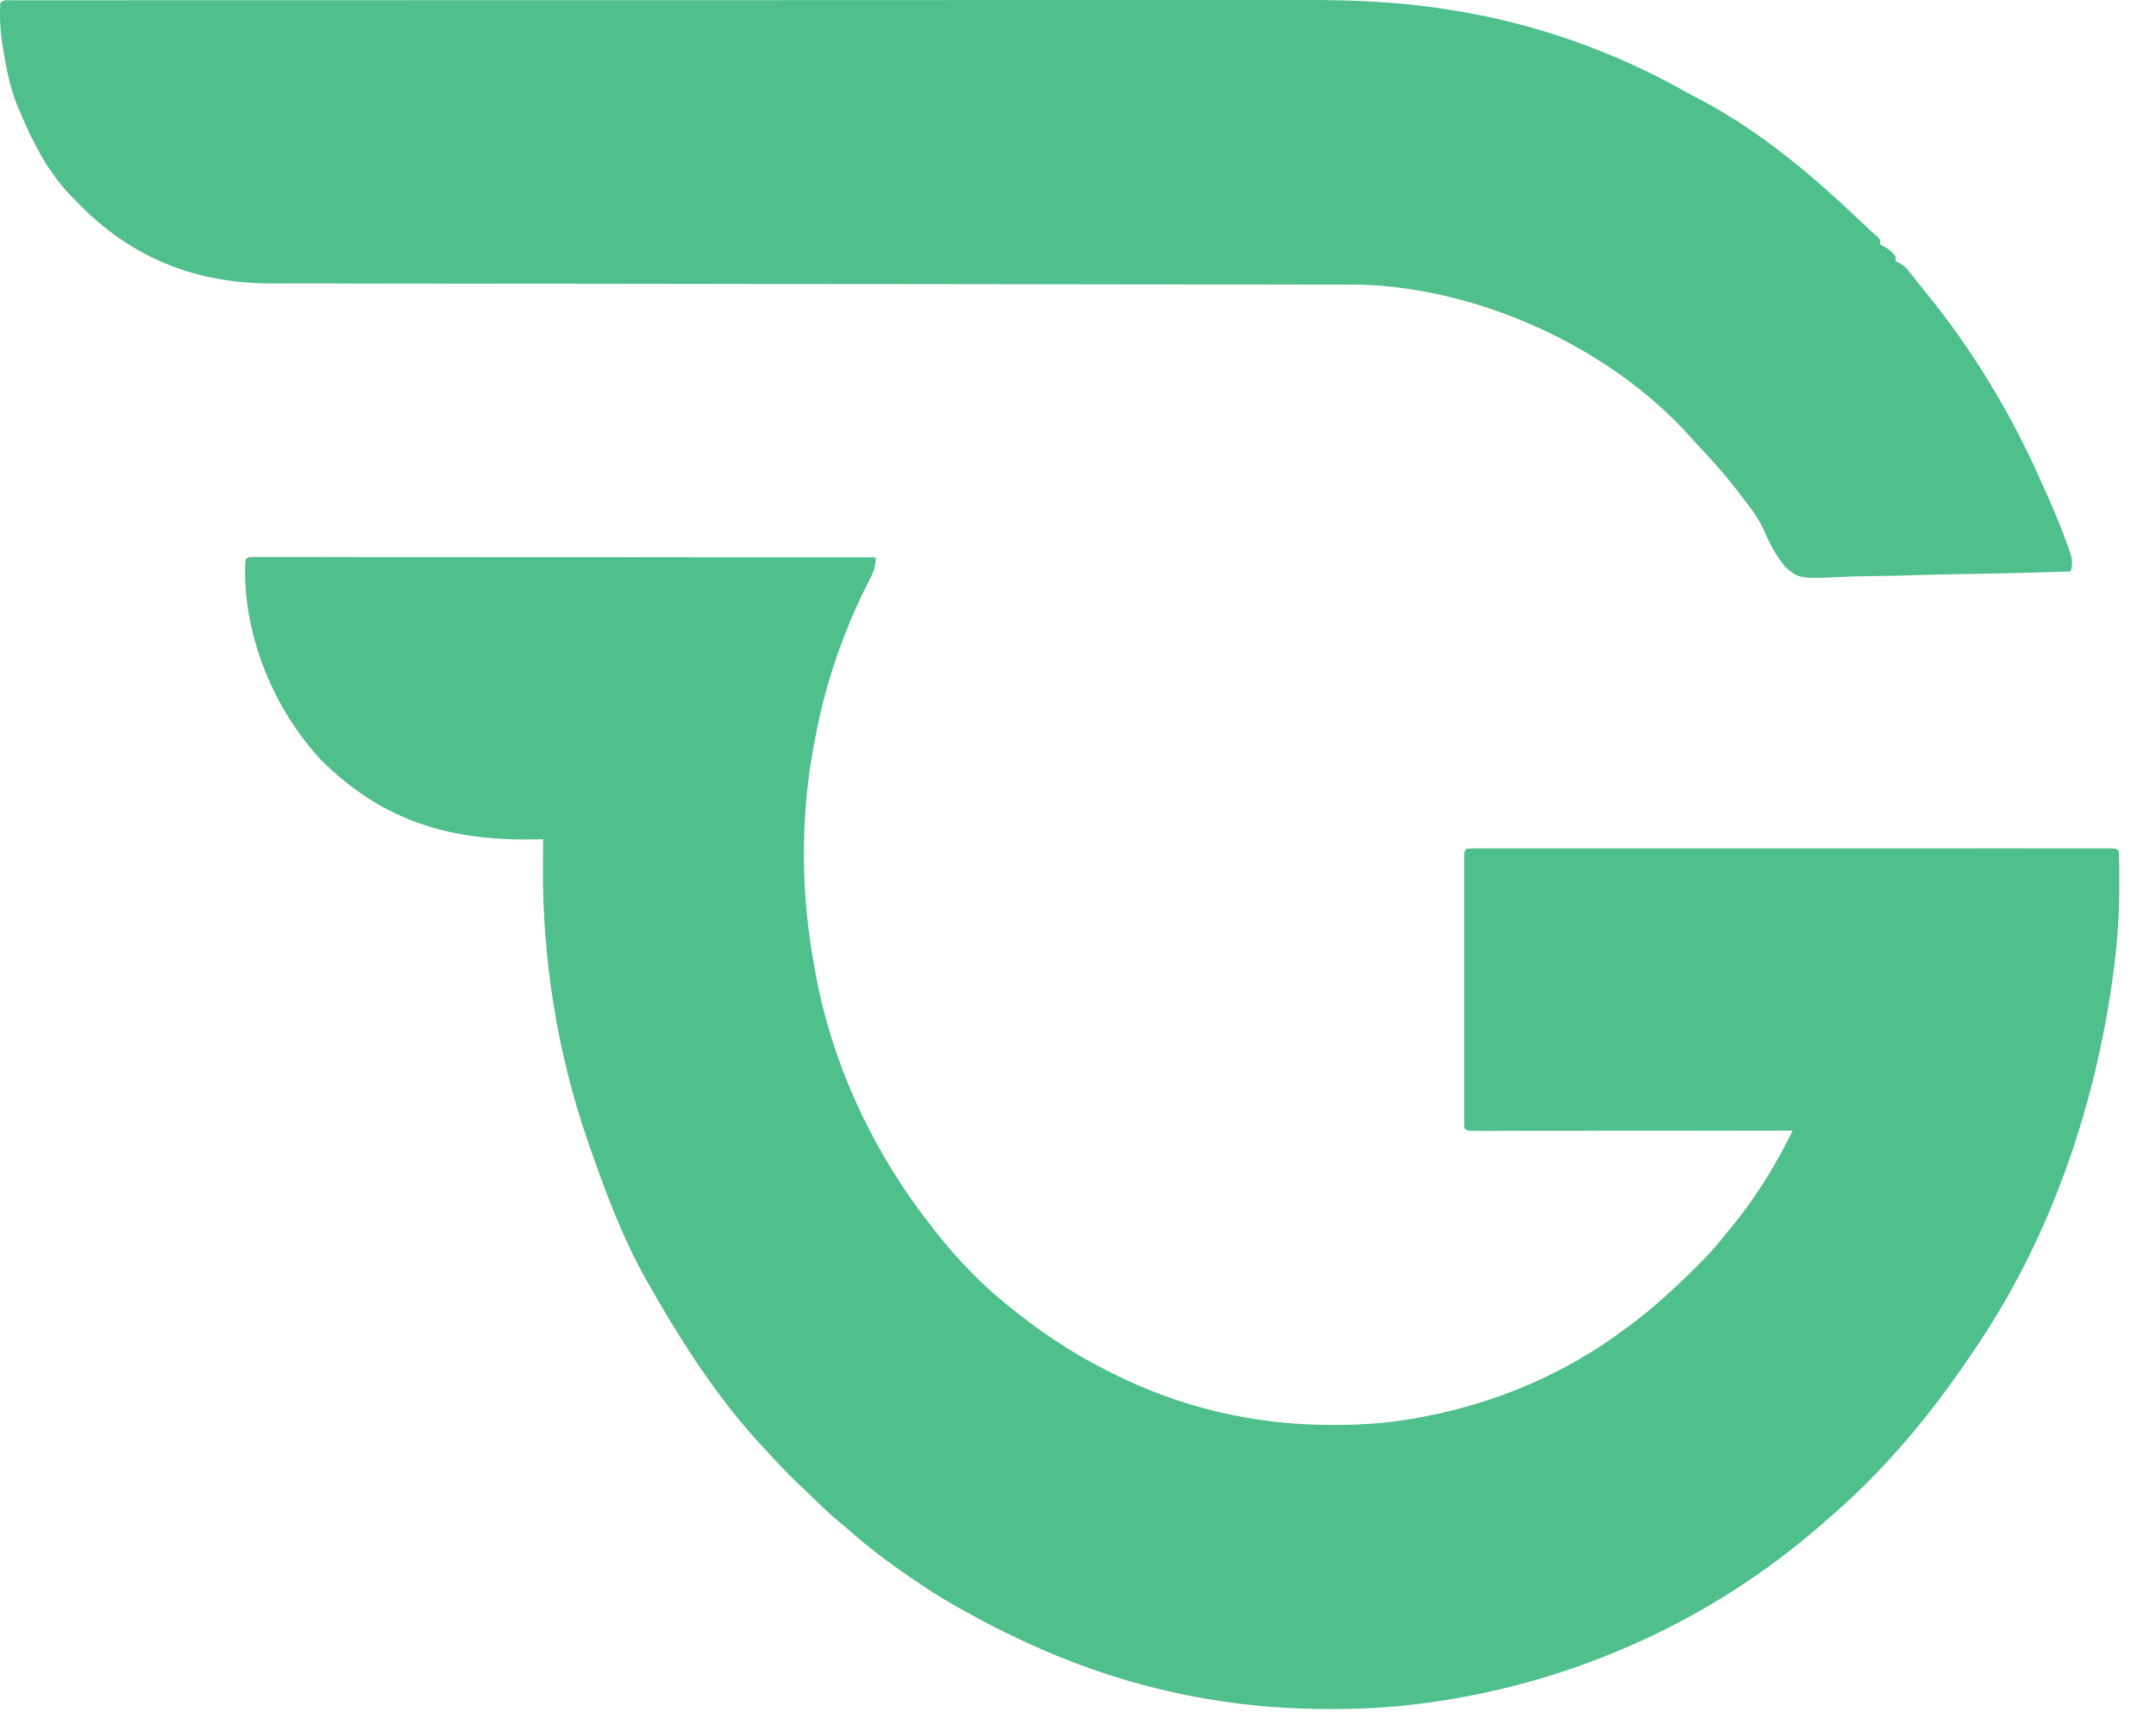
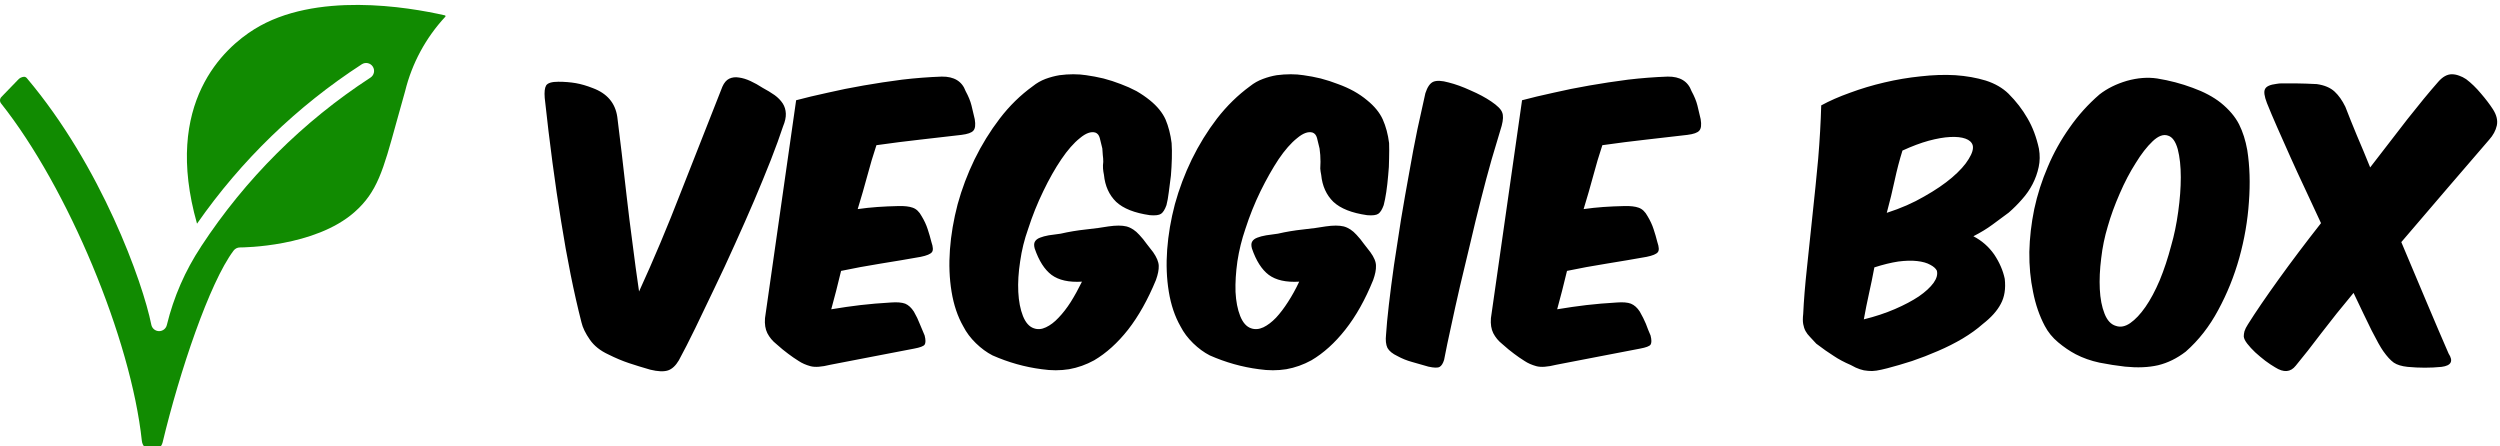
- <svg xmlns="http://www.w3.org/2000/svg" width="30" height="24" viewBox="0 0 30 24" fill="none">
-   <path d="M3.506 7.75C3.533 7.75 3.559 7.75 3.587 7.75C3.632 7.75 3.632 7.75 3.679 7.75C3.73 7.75 3.73 7.75 3.782 7.75C3.817 7.75 3.853 7.75 3.89 7.75C3.99 7.75 4.089 7.75 4.189 7.75C4.296 7.751 4.403 7.751 4.51 7.75C4.696 7.75 4.882 7.751 5.068 7.751C5.337 7.751 5.606 7.751 5.874 7.751C6.31 7.751 6.746 7.751 7.182 7.752C7.606 7.752 8.03 7.752 8.454 7.752C8.48 7.752 8.506 7.752 8.533 7.752C8.664 7.753 8.794 7.753 8.925 7.753C10.012 7.753 11.099 7.754 12.186 7.754C12.186 7.912 12.133 8.002 12.064 8.135C11.721 8.817 11.469 9.563 11.333 10.325C11.328 10.354 11.322 10.384 11.316 10.414C11.134 11.408 11.146 12.465 11.333 13.456C11.338 13.482 11.342 13.509 11.347 13.536C11.569 14.76 12.103 15.918 12.825 16.884C12.838 16.901 12.851 16.918 12.864 16.935C13.185 17.367 13.544 17.768 13.952 18.103C13.977 18.124 13.977 18.124 14.003 18.145C14.437 18.503 14.889 18.808 15.383 19.059C15.405 19.07 15.427 19.081 15.449 19.092C16.413 19.583 17.448 19.824 18.512 19.825C18.535 19.825 18.559 19.825 18.583 19.825C18.984 19.825 19.373 19.796 19.768 19.718C19.792 19.713 19.817 19.709 19.842 19.704C20.817 19.517 21.784 19.11 22.6 18.498C22.649 18.462 22.649 18.462 22.7 18.425C22.966 18.226 23.211 18.006 23.453 17.773C23.469 17.757 23.486 17.741 23.503 17.725C23.692 17.543 23.869 17.358 24.031 17.147C24.055 17.118 24.079 17.09 24.104 17.06C24.4 16.699 24.656 16.295 24.872 15.873C24.885 15.846 24.899 15.819 24.913 15.792C24.924 15.771 24.934 15.751 24.945 15.73C24.921 15.73 24.898 15.73 24.874 15.73C24.306 15.731 23.739 15.731 23.172 15.732C22.897 15.732 22.623 15.732 22.348 15.732C22.109 15.733 21.87 15.733 21.631 15.733C21.504 15.733 21.378 15.733 21.251 15.733C21.132 15.734 21.013 15.734 20.894 15.734C20.85 15.734 20.806 15.734 20.762 15.734C20.703 15.734 20.643 15.734 20.583 15.734C20.55 15.734 20.517 15.734 20.482 15.734C20.407 15.73 20.407 15.73 20.377 15.697C20.374 15.647 20.373 15.597 20.373 15.547C20.373 15.514 20.373 15.482 20.373 15.449C20.373 15.413 20.373 15.377 20.373 15.34C20.373 15.302 20.373 15.265 20.373 15.226C20.373 15.101 20.373 14.976 20.373 14.851C20.373 14.765 20.373 14.679 20.373 14.592C20.373 14.411 20.373 14.23 20.373 14.049C20.373 13.839 20.373 13.629 20.373 13.42C20.373 13.218 20.373 13.017 20.373 12.815C20.373 12.729 20.373 12.643 20.373 12.558C20.373 12.438 20.373 12.318 20.373 12.198C20.373 12.162 20.373 12.126 20.373 12.089C20.373 12.057 20.373 12.024 20.373 11.991C20.373 11.963 20.373 11.934 20.373 11.905C20.377 11.841 20.377 11.841 20.407 11.808C20.456 11.805 20.504 11.804 20.552 11.804C20.584 11.804 20.616 11.804 20.648 11.804C20.683 11.804 20.718 11.804 20.754 11.804C20.791 11.804 20.828 11.804 20.866 11.804C20.969 11.804 21.072 11.804 21.175 11.804C21.286 11.804 21.397 11.804 21.508 11.804C21.725 11.803 21.943 11.803 22.16 11.804C22.337 11.804 22.513 11.804 22.69 11.804C22.715 11.804 22.74 11.804 22.766 11.804C22.817 11.804 22.868 11.804 22.919 11.804C23.397 11.803 23.876 11.804 24.354 11.804C24.765 11.804 25.176 11.804 25.587 11.804C26.063 11.804 26.54 11.803 27.017 11.804C27.067 11.804 27.118 11.804 27.169 11.804C27.206 11.804 27.206 11.804 27.245 11.804C27.421 11.804 27.598 11.804 27.774 11.803C27.989 11.803 28.204 11.803 28.419 11.804C28.529 11.804 28.639 11.804 28.748 11.804C28.867 11.803 28.986 11.804 29.105 11.804C29.14 11.804 29.175 11.804 29.211 11.804C29.242 11.804 29.274 11.804 29.306 11.804C29.334 11.804 29.361 11.804 29.39 11.804C29.451 11.808 29.451 11.808 29.482 11.841C29.491 11.989 29.489 12.138 29.489 12.286C29.489 12.319 29.489 12.319 29.489 12.354C29.489 12.792 29.454 13.22 29.39 13.654C29.383 13.707 29.383 13.707 29.375 13.762C29.116 15.482 28.528 17.171 27.594 18.597C27.573 18.629 27.553 18.66 27.532 18.693C27.472 18.782 27.412 18.871 27.35 18.96C27.327 18.993 27.304 19.027 27.28 19.061C26.745 19.829 26.131 20.54 25.432 21.135C25.392 21.17 25.351 21.205 25.311 21.241C23.791 22.556 21.936 23.38 20.014 23.669C19.991 23.672 19.968 23.675 19.945 23.679C19.482 23.747 19.021 23.779 18.554 23.778C18.532 23.778 18.51 23.778 18.488 23.778C18.08 23.777 17.677 23.756 17.271 23.706C17.239 23.702 17.208 23.698 17.175 23.694C16.203 23.569 15.249 23.294 14.348 22.882C14.328 22.873 14.309 22.864 14.289 22.855C13.977 22.713 13.673 22.557 13.373 22.387C13.352 22.376 13.332 22.364 13.31 22.352C13.011 22.183 12.726 21.992 12.445 21.79C12.414 21.768 12.384 21.747 12.353 21.724C12.182 21.599 12.018 21.468 11.857 21.326C11.79 21.267 11.722 21.21 11.653 21.154C11.527 21.048 11.409 20.935 11.292 20.819C11.228 20.756 11.164 20.695 11.098 20.634C10.951 20.496 10.814 20.347 10.677 20.198C10.652 20.171 10.627 20.145 10.602 20.117C10.453 19.956 10.311 19.792 10.176 19.619C10.16 19.599 10.145 19.579 10.128 19.558C9.741 19.058 9.404 18.528 9.088 17.973C9.056 17.917 9.023 17.86 8.991 17.804C8.66 17.218 8.419 16.569 8.197 15.928C8.18 15.881 8.18 15.881 8.164 15.833C7.757 14.645 7.547 13.341 7.555 12.076C7.555 12.037 7.556 11.998 7.556 11.958C7.556 11.864 7.557 11.77 7.557 11.676C7.519 11.677 7.519 11.677 7.48 11.678C6.307 11.706 5.344 11.45 4.462 10.568C3.838 9.893 3.42 8.935 3.41 7.977C3.411 7.757 3.411 7.757 3.506 7.75Z" fill="#4FBF8B" />
-   <path d="M0.16 0.004C0.187 0.004 0.214 0.004 0.242 0.004C0.287 0.004 0.287 0.004 0.333 0.004C0.364 0.004 0.396 0.004 0.429 0.004C0.536 0.004 0.644 0.004 0.752 0.004C0.829 0.004 0.907 0.004 0.984 0.004C1.154 0.004 1.323 0.004 1.492 0.004C1.744 0.004 1.995 0.004 2.247 0.003C2.722 0.003 3.198 0.003 3.674 0.003C4.041 0.003 4.409 0.003 4.777 0.003C4.882 0.003 4.988 0.003 5.094 0.003C5.12 0.003 5.146 0.003 5.174 0.003C5.914 0.002 6.654 0.002 7.394 0.002C7.422 0.002 7.45 0.002 7.479 0.002C7.62 0.002 7.762 0.002 7.903 0.002C7.931 0.002 7.96 0.002 7.989 0.002C8.045 0.002 8.102 0.002 8.159 0.002C9.042 0.002 9.925 0.002 10.809 0.002C11.801 0.001 12.793 0.001 13.785 0.001C13.891 0.001 13.997 0.001 14.103 0.001C14.129 0.001 14.155 0.001 14.182 0.001C14.601 0.001 15.02 0.001 15.439 0C15.86 0 16.282 0 16.704 0C16.954 0 17.204 0 17.454 0C17.642 -0 17.829 1.9694e-05 18.017 0C18.092 0 18.168 0 18.243 8.23985e-05C18.911 -0.001 19.575 0.035 20.236 0.147C20.257 0.15 20.277 0.153 20.299 0.157C21.391 0.341 22.458 0.717 23.439 1.268C23.532 1.32 23.625 1.369 23.719 1.417C24.509 1.846 25.209 2.43 25.869 3.06C25.913 3.101 25.958 3.142 26.002 3.183C26.024 3.203 26.046 3.223 26.069 3.245C26.097 3.27 26.097 3.27 26.125 3.295C26.163 3.337 26.163 3.337 26.163 3.403C26.19 3.416 26.19 3.416 26.218 3.43C26.284 3.469 26.328 3.505 26.376 3.568C26.376 3.59 26.376 3.611 26.376 3.634C26.394 3.643 26.412 3.651 26.431 3.66C26.501 3.702 26.536 3.739 26.587 3.805C26.658 3.896 26.73 3.987 26.803 4.077C27.436 4.854 27.971 5.731 28.386 6.665C28.417 6.734 28.448 6.802 28.479 6.871C28.583 7.105 28.681 7.34 28.768 7.583C28.78 7.615 28.78 7.615 28.792 7.649C28.833 7.765 28.846 7.833 28.812 7.951C28.311 7.967 27.81 7.98 27.309 7.987C27.077 7.991 26.844 7.996 26.612 8.003C26.409 8.01 26.206 8.015 26.003 8.016C25.895 8.017 25.788 8.019 25.681 8.024C25.031 8.054 25.031 8.054 24.838 7.884C24.704 7.721 24.614 7.539 24.528 7.343C24.469 7.219 24.393 7.113 24.311 7.006C24.297 6.988 24.284 6.97 24.27 6.951C24.1 6.724 23.92 6.507 23.727 6.303C23.574 6.139 23.574 6.139 23.529 6.087C22.392 4.815 20.566 4.009 18.941 3.961C18.75 3.958 18.558 3.959 18.367 3.959C18.302 3.959 18.237 3.959 18.172 3.959C17.994 3.958 17.816 3.958 17.638 3.958C17.446 3.958 17.254 3.958 17.062 3.958C16.75 3.957 16.439 3.957 16.128 3.957C15.602 3.957 15.076 3.956 14.55 3.955C14.347 3.955 14.145 3.955 13.942 3.954C13.92 3.954 13.897 3.954 13.874 3.954C13.339 3.954 12.804 3.953 12.268 3.952C12.245 3.952 12.222 3.952 12.197 3.952C11.651 3.952 11.105 3.951 10.559 3.951C10.524 3.951 10.524 3.951 10.488 3.951C10.299 3.95 10.11 3.95 9.92 3.95C9.139 3.95 8.358 3.949 7.577 3.947C7.467 3.947 7.356 3.947 7.246 3.947C7.224 3.947 7.202 3.947 7.18 3.947C6.831 3.946 6.482 3.946 6.133 3.946C5.782 3.946 5.431 3.946 5.08 3.945C4.89 3.944 4.7 3.944 4.51 3.944C4.336 3.945 4.162 3.944 3.988 3.944C3.925 3.943 3.862 3.943 3.8 3.944C2.749 3.947 1.833 3.605 1.071 2.81C1.038 2.777 1.038 2.777 1.005 2.744C0.678 2.412 0.462 1.995 0.279 1.558C0.265 1.523 0.25 1.489 0.235 1.454C0.146 1.23 0.098 1.002 0.057 0.762C0.051 0.733 0.046 0.703 0.041 0.672C0.007 0.462 -0.009 0.254 0.005 0.041C0.052 -0.009 0.095 0.004 0.16 0.004Z" fill="#4FBF8B" />
+ <svg xmlns="http://www.w3.org/2000/svg" data-v-423bf9ae="" viewBox="0 0 505 90" class="iconLeft">
+   <g data-v-423bf9ae="" id="a090feda-ef6d-42fb-9755-31cafcdae9af" fill="#000000" transform="matrix(4.728665,0,0,4.728665,111.83,-18.2898)">
+     <path d="M9.80 9.27L9.80 9.27Q9.93 8.96 9.92 8.72Q9.91 8.48 9.79 8.29Q9.66 8.09 9.44 7.93Q9.21 7.77 8.93 7.62L8.93 7.62Q8.67 7.45 8.41 7.33Q8.15 7.21 7.92 7.18Q7.69 7.14 7.50 7.23Q7.32 7.32 7.21 7.57L7.21 7.57Q6.33 9.79 5.45 12.04Q4.58 14.29 3.65 16.32L3.65 16.32Q3.50 15.30 3.37 14.26Q3.23 13.22 3.12 12.25Q3.01 11.28 2.91 10.42Q2.80 9.55 2.72 8.86L2.72 8.86Q2.59 7.97 1.67 7.63L1.67 7.63Q1.29 7.48 0.95 7.42Q0.60 7.36 0.20 7.36L0.20 7.36Q-0.22 7.36-0.32 7.52Q-0.41 7.67-0.38 8.05L-0.38 8.05Q-0.07 10.92 0.32 13.32Q0.70 15.72 1.19 17.64L1.19 17.64Q1.27 17.98 1.55 18.38Q1.82 18.77 2.34 19.01L2.34 19.01Q2.80 19.24 3.22 19.38Q3.64 19.52 4.13 19.66L4.13 19.66Q4.62 19.78 4.89 19.69Q5.15 19.60 5.35 19.26L5.35 19.26Q5.66 18.69 6.05 17.89Q6.44 17.09 6.87 16.18Q7.31 15.27 7.74 14.31Q8.18 13.34 8.57 12.43Q8.96 11.51 9.28 10.70Q9.60 9.88 9.80 9.27ZM10.36 8.15L10.36 8.15L9.03 17.46Q9.00 17.84 9.13 18.10Q9.27 18.37 9.51 18.56L9.51 18.56Q9.80 18.82 10.02 18.98Q10.23 19.14 10.47 19.29L10.47 19.29Q10.68 19.43 10.97 19.51Q11.26 19.59 11.82 19.45L11.82 19.45Q12.66 19.29 13.58 19.11Q14.50 18.93 15.40 18.76L15.40 18.76Q15.78 18.69 15.85 18.59Q15.92 18.48 15.85 18.20L15.85 18.20Q15.74 17.95 15.64 17.70Q15.55 17.46 15.39 17.18L15.39 17.18Q15.23 16.93 15.02 16.84Q14.80 16.76 14.41 16.79L14.41 16.79Q13.71 16.83 13.11 16.90Q12.52 16.97 11.86 17.08L11.86 17.08Q11.97 16.69 12.07 16.29Q12.17 15.89 12.28 15.44L12.28 15.44Q13.09 15.27 13.96 15.13Q14.84 14.99 15.68 14.84L15.68 14.84Q16.07 14.76 16.16 14.64Q16.25 14.53 16.14 14.21L16.14 14.21Q16.07 13.93 15.98 13.66Q15.89 13.38 15.72 13.10L15.72 13.10Q15.57 12.82 15.34 12.74Q15.12 12.66 14.73 12.67L14.73 12.67Q14.25 12.68 13.83 12.71Q13.41 12.74 12.99 12.80L12.99 12.80Q13.22 12.05 13.40 11.38Q13.58 10.70 13.79 10.07L13.79 10.07Q14.78 9.93 15.68 9.83Q16.58 9.73 17.42 9.63L17.42 9.63Q17.82 9.58 17.93 9.45Q18.05 9.32 17.99 8.96L17.99 8.96Q17.92 8.64 17.85 8.37Q17.78 8.09 17.60 7.76L17.60 7.76Q17.37 7.13 16.58 7.14L16.58 7.14Q15.74 7.17 14.89 7.27Q14.04 7.38 13.24 7.52Q12.43 7.66 11.70 7.83Q10.96 7.99 10.36 8.15ZM26.18 12.63L26.18 12.63Q26.24 12.40 26.28 12.07Q26.33 11.73 26.37 11.37Q26.40 11.00 26.41 10.64Q26.42 10.28 26.40 9.98L26.40 9.98Q26.33 9.42 26.14 8.97Q25.94 8.53 25.47 8.15L25.47 8.15Q25.21 7.94 24.90 7.76Q24.58 7.59 24.23 7.46Q23.87 7.32 23.49 7.22Q23.11 7.13 22.75 7.08L22.75 7.08Q22.50 7.04 22.20 7.04L22.20 7.04Q21.91 7.04 21.61 7.08Q21.31 7.13 21.01 7.24Q20.72 7.35 20.47 7.55L20.47 7.55Q19.68 8.12 19.06 8.93Q18.44 9.74 17.98 10.68Q17.53 11.61 17.26 12.59Q17.00 13.58 16.93 14.53Q16.86 15.48 17.00 16.33Q17.14 17.18 17.50 17.81L17.50 17.81Q17.70 18.20 18.04 18.53Q18.38 18.86 18.75 19.05L18.75 19.05Q19.77 19.50 20.85 19.64L20.85 19.64Q21.46 19.73 22.02 19.64Q22.58 19.54 23.09 19.26L23.09 19.26Q23.87 18.80 24.54 17.95Q25.21 17.09 25.73 15.83L25.73 15.83Q25.86 15.47 25.85 15.22Q25.84 14.97 25.61 14.64L25.61 14.64Q25.48 14.48 25.33 14.28Q25.19 14.08 25.02 13.90L25.02 13.90Q24.77 13.62 24.47 13.54Q24.18 13.47 23.70 13.54L23.70 13.54Q23.30 13.61 22.74 13.67Q22.18 13.73 21.66 13.85L21.66 13.85Q21.38 13.89 21.15 13.92Q20.93 13.96 20.78 14.02Q20.62 14.08 20.56 14.19Q20.50 14.29 20.55 14.48L20.55 14.48Q20.82 15.27 21.27 15.61Q21.73 15.95 22.57 15.90L22.57 15.90Q22.34 16.37 22.09 16.77Q21.84 17.16 21.57 17.44Q21.31 17.72 21.03 17.85Q20.76 17.98 20.51 17.89L20.51 17.89Q20.22 17.79 20.05 17.37Q19.88 16.94 19.85 16.34Q19.82 15.74 19.93 15.03Q20.03 14.32 20.27 13.65L20.27 13.65Q20.54 12.81 20.92 12.03Q21.29 11.26 21.69 10.67Q22.09 10.08 22.48 9.77Q22.86 9.45 23.14 9.53L23.14 9.53Q23.28 9.58 23.33 9.76Q23.38 9.94 23.44 10.21L23.44 10.21Q23.45 10.35 23.46 10.49Q23.48 10.63 23.48 10.78L23.48 10.78Q23.46 10.93 23.47 11.07Q23.48 11.20 23.51 11.34L23.51 11.34Q23.58 12.05 24.03 12.49Q24.49 12.92 25.47 13.06L25.47 13.06Q25.82 13.09 25.95 13.00Q26.08 12.91 26.18 12.63ZM35.46 12.63L35.46 12.63Q35.52 12.40 35.57 12.07Q35.62 11.73 35.65 11.37Q35.69 11.00 35.69 10.64Q35.70 10.28 35.69 9.98L35.69 9.98Q35.62 9.42 35.42 8.97Q35.22 8.53 34.75 8.15L34.75 8.15Q34.50 7.94 34.18 7.76Q33.87 7.59 33.51 7.46Q33.15 7.32 32.77 7.22Q32.40 7.13 32.03 7.08L32.03 7.08Q31.78 7.04 31.49 7.04L31.49 7.04Q31.19 7.04 30.89 7.08Q30.59 7.13 30.30 7.24Q30.00 7.35 29.75 7.55L29.75 7.55Q28.97 8.12 28.34 8.93Q27.72 9.74 27.26 10.68Q26.81 11.61 26.54 12.59Q26.28 13.58 26.21 14.53Q26.14 15.48 26.28 16.33Q26.42 17.18 26.78 17.81L26.78 17.81Q26.98 18.20 27.32 18.53Q27.66 18.86 28.03 19.05L28.03 19.05Q29.05 19.50 30.13 19.64L30.13 19.64Q30.74 19.73 31.30 19.64Q31.86 19.54 32.37 19.26L32.37 19.26Q33.15 18.80 33.82 17.95Q34.50 17.09 35.01 15.83L35.01 15.83Q35.14 15.47 35.13 15.22Q35.13 14.97 34.89 14.64L34.89 14.64Q34.76 14.48 34.61 14.28Q34.47 14.08 34.30 13.90L34.30 13.90Q34.05 13.62 33.75 13.54Q33.46 13.47 32.98 13.54L32.98 13.54Q32.58 13.61 32.02 13.67Q31.46 13.73 30.94 13.85L30.94 13.85Q30.66 13.89 30.44 13.92Q30.21 13.96 30.06 14.02Q29.90 14.08 29.84 14.19Q29.78 14.29 29.83 14.48L29.83 14.48Q30.10 15.27 30.55 15.61Q31.01 15.95 31.85 15.90L31.85 15.90Q31.63 16.37 31.37 16.77Q31.12 17.16 30.86 17.44Q30.59 17.72 30.32 17.85Q30.04 17.98 29.79 17.89L29.79 17.89Q29.50 17.79 29.33 17.37Q29.16 16.94 29.13 16.34Q29.11 15.74 29.21 15.03Q29.32 14.32 29.55 13.65L29.55 13.65Q29.82 12.81 30.20 12.03Q30.58 11.26 30.97 10.67Q31.37 10.08 31.76 9.77Q32.14 9.45 32.42 9.53L32.42 9.53Q32.56 9.58 32.61 9.76Q32.66 9.94 32.72 10.21L32.72 10.21Q32.73 10.35 32.75 10.49Q32.76 10.63 32.76 10.78L32.76 10.78Q32.75 10.93 32.75 11.07Q32.76 11.20 32.79 11.34L32.79 11.34Q32.86 12.05 33.31 12.49Q33.77 12.92 34.75 13.06L34.75 13.06Q35.10 13.09 35.23 13.00Q35.36 12.91 35.46 12.63ZM40.05 8.20L40.05 8.20Q39.68 7.95 39.17 7.73Q38.67 7.50 38.23 7.39L38.23 7.39Q37.80 7.27 37.58 7.36Q37.37 7.45 37.24 7.85L37.24 7.85Q37.09 8.51 36.90 9.39Q36.72 10.26 36.55 11.24Q36.37 12.22 36.20 13.24Q36.04 14.27 35.90 15.19Q35.77 16.11 35.68 16.89Q35.59 17.67 35.56 18.16L35.56 18.16Q35.52 18.52 35.62 18.73Q35.73 18.93 36.05 19.08L36.05 19.08Q36.34 19.24 36.67 19.33Q37.00 19.43 37.37 19.53L37.37 19.53Q37.73 19.61 37.85 19.54Q37.97 19.47 38.04 19.24L38.04 19.24Q38.16 18.61 38.34 17.80Q38.51 17.00 38.72 16.09Q38.93 15.19 39.16 14.25Q39.38 13.30 39.61 12.40Q39.84 11.49 40.07 10.68Q40.31 9.87 40.50 9.24L40.50 9.24Q40.60 8.86 40.52 8.67Q40.45 8.47 40.05 8.20ZM41.37 8.15L41.37 8.15L40.04 17.46Q40.01 17.84 40.14 18.10Q40.28 18.37 40.52 18.56L40.52 18.56Q40.81 18.82 41.03 18.98Q41.24 19.14 41.48 19.29L41.48 19.29Q41.69 19.43 41.98 19.51Q42.27 19.59 42.83 19.45L42.83 19.45Q43.67 19.29 44.59 19.11Q45.51 18.93 46.41 18.76L46.41 18.76Q46.79 18.69 46.86 18.59Q46.93 18.48 46.86 18.20L46.86 18.20Q46.75 17.95 46.66 17.70Q46.56 17.46 46.40 17.18L46.40 17.18Q46.24 16.93 46.02 16.84Q45.81 16.76 45.42 16.79L45.42 16.79Q44.72 16.83 44.12 16.90Q43.53 16.97 42.87 17.08L42.87 17.08Q42.98 16.69 43.08 16.29Q43.18 15.89 43.29 15.44L43.29 15.44Q44.10 15.27 44.98 15.13Q45.85 14.99 46.69 14.84L46.69 14.84Q47.08 14.76 47.17 14.64Q47.26 14.53 47.15 14.21L47.15 14.21Q47.08 13.93 46.99 13.66Q46.90 13.38 46.73 13.10L46.73 13.10Q46.58 12.82 46.35 12.74Q46.13 12.66 45.74 12.67L45.74 12.67Q45.26 12.68 44.84 12.71Q44.42 12.74 44.00 12.80L44.00 12.80Q44.23 12.05 44.41 11.38Q44.59 10.70 44.80 10.07L44.80 10.07Q45.79 9.93 46.69 9.83Q47.59 9.73 48.43 9.63L48.43 9.63Q48.83 9.58 48.94 9.45Q49.06 9.32 49 8.96L49 8.96Q48.93 8.64 48.86 8.37Q48.79 8.09 48.61 7.76L48.61 7.76Q48.38 7.13 47.59 7.14L47.59 7.14Q46.75 7.17 45.90 7.27Q45.05 7.38 44.25 7.52Q43.44 7.66 42.71 7.83Q41.97 7.99 41.37 8.15ZM60.65 13.96L60.65 13.96Q61.12 13.72 61.47 13.46Q61.82 13.20 62.16 12.95L62.16 12.95Q62.47 12.68 62.73 12.38Q63 12.08 63.18 11.73Q63.36 11.38 63.44 11.00Q63.52 10.63 63.45 10.22L63.45 10.22Q63.29 9.48 62.96 8.92Q62.64 8.36 62.15 7.87L62.15 7.87Q61.77 7.50 61.18 7.31Q60.59 7.13 59.88 7.08Q59.18 7.04 58.39 7.13Q57.61 7.21 56.85 7.39Q56.08 7.57 55.38 7.83Q54.68 8.08 54.15 8.37L54.15 8.37Q54.12 9.45 54.02 10.65Q53.91 11.84 53.78 13.03Q53.65 14.21 53.54 15.31Q53.42 16.41 53.38 17.28L53.38 17.28Q53.35 17.54 53.38 17.71Q53.41 17.88 53.48 18.01Q53.55 18.14 53.67 18.26Q53.79 18.38 53.94 18.55L53.94 18.55Q54.36 18.87 54.68 19.07Q54.99 19.28 55.41 19.46L55.41 19.46Q55.64 19.59 55.80 19.64Q55.97 19.70 56.15 19.71Q56.32 19.73 56.51 19.70Q56.70 19.67 56.97 19.60L56.97 19.60Q57.47 19.47 58.03 19.29Q58.59 19.10 59.14 18.86Q59.70 18.62 60.19 18.33Q60.69 18.03 61.05 17.71L61.05 17.71Q61.59 17.29 61.82 16.85Q62.06 16.41 61.99 15.78L61.99 15.78Q61.88 15.25 61.54 14.74Q61.19 14.24 60.65 13.96ZM56.95 12.96L56.95 12.96Q57.15 12.22 57.29 11.56Q57.43 10.91 57.62 10.30L57.62 10.30Q58.23 10.02 58.74 9.88Q59.26 9.74 59.66 9.72Q60.06 9.70 60.31 9.79Q60.56 9.88 60.62 10.07L60.62 10.07Q60.68 10.29 60.45 10.66Q60.23 11.03 59.74 11.45Q59.26 11.86 58.55 12.26Q57.85 12.67 56.95 12.96ZM56.42 15.29L56.42 15.29Q56.98 15.11 57.44 15.04Q57.90 14.98 58.25 15.02Q58.60 15.06 58.81 15.18Q59.02 15.29 59.09 15.43L59.09 15.43Q59.15 15.67 58.95 15.95Q58.74 16.24 58.32 16.53Q57.90 16.81 57.30 17.07Q56.70 17.33 55.97 17.51L55.97 17.51Q56.07 16.95 56.19 16.41Q56.31 15.88 56.42 15.29ZM71.22 8.26L71.22 8.26Q70.74 7.88 70.02 7.62Q69.30 7.35 68.50 7.22L68.50 7.22Q67.89 7.13 67.21 7.32Q66.53 7.52 66.04 7.90L66.04 7.90Q65.31 8.53 64.76 9.32Q64.20 10.11 63.83 10.99Q63.45 11.87 63.25 12.80Q63.06 13.73 63.04 14.63Q63.03 15.53 63.20 16.34Q63.36 17.15 63.70 17.79L63.70 17.79Q63.91 18.19 64.27 18.49Q64.64 18.80 65.02 19.00L65.02 19.00Q65.48 19.24 66.04 19.36Q66.60 19.47 67.13 19.53L67.13 19.53Q67.93 19.61 68.54 19.47Q69.16 19.32 69.72 18.89L69.72 18.89Q70.55 18.16 71.11 17.11Q71.68 16.06 72.01 14.88Q72.34 13.69 72.42 12.50Q72.51 11.30 72.35 10.28L72.35 10.28Q72.24 9.66 72.00 9.18Q71.75 8.69 71.22 8.26ZM68.96 9.66L68.96 9.66Q69.24 9.74 69.38 10.24Q69.51 10.74 69.51 11.44L69.51 11.44Q69.51 12.12 69.40 12.91Q69.29 13.71 69.10 14.36L69.10 14.36Q68.89 15.16 68.61 15.84Q68.32 16.52 68.00 16.98Q67.68 17.44 67.35 17.67Q67.03 17.89 66.74 17.79L66.74 17.79Q66.42 17.70 66.25 17.26Q66.08 16.83 66.05 16.22Q66.02 15.61 66.11 14.90Q66.19 14.20 66.39 13.54L66.39 13.54Q66.58 12.87 66.90 12.14Q67.21 11.42 67.58 10.84Q67.94 10.25 68.31 9.90Q68.67 9.56 68.96 9.66ZM77.60 11.02L77.60 11.02Q77.31 10.30 77.03 9.65Q76.76 9.00 76.54 8.43L76.54 8.43Q76.34 8.02 76.08 7.78Q75.81 7.53 75.32 7.46L75.32 7.46Q75.08 7.45 74.86 7.44Q74.63 7.43 74.42 7.43L74.42 7.43L74.02 7.43Q73.91 7.43 73.81 7.43L73.81 7.43Q73.71 7.43 73.60 7.45L73.60 7.45Q73.19 7.50 73.11 7.67Q73.02 7.83 73.19 8.27L73.19 8.27Q73.37 8.72 73.63 9.31Q73.89 9.90 74.19 10.57Q74.49 11.24 74.83 11.96Q75.17 12.68 75.50 13.40L75.50 13.40Q74.51 14.66 73.69 15.80Q72.87 16.94 72.38 17.72L72.38 17.72Q72.27 17.89 72.23 18.02Q72.20 18.14 72.20 18.24L72.20 18.24Q72.21 18.37 72.35 18.55Q72.49 18.73 72.69 18.92Q72.90 19.11 73.12 19.28Q73.35 19.45 73.54 19.56L73.54 19.56Q74.09 19.91 74.42 19.49L74.42 19.49Q74.91 18.90 75.52 18.09Q76.13 17.29 76.89 16.38L76.89 16.38Q77.34 17.33 77.66 17.98Q77.99 18.63 78.16 18.87L78.16 18.87Q78.40 19.21 78.61 19.36Q78.82 19.50 79.20 19.54L79.20 19.54Q79.95 19.61 80.65 19.54L80.65 19.54Q81.27 19.46 80.95 18.97L80.95 18.97Q80.54 18.03 80.03 16.82Q79.52 15.61 78.93 14.21L78.93 14.21Q79.98 12.98 80.95 11.85Q81.93 10.72 82.68 9.84L82.68 9.84Q82.94 9.55 83.01 9.23Q83.08 8.90 82.84 8.53L82.84 8.53Q82.64 8.22 82.33 7.86Q82.03 7.50 81.70 7.25L81.70 7.25Q81.55 7.15 81.40 7.10Q81.24 7.04 81.09 7.04L81.09 7.04Q80.79 7.04 80.51 7.36L80.51 7.36Q79.93 8.02 79.19 8.96Q78.46 9.90 77.60 11.02Z" />
+   </g>
+   <g data-v-423bf9ae="" id="bfef8db6-55de-45e8-9cc7-c3024a08d615" transform="matrix(1.606964,0,0,1.606964,-3.212781,-2.210169)" stroke="none" fill="#118B01">
+     <path d="M48.559 11.137a73.15 73.15 0 00-21.268 21.2c0 .009-.013.015-.019.024v.014A31.153 31.153 0 0022.98 42.2a1 1 0 01-.98.8 1 1 0 01-.979-.8c-1.069-5.34-6.297-19.937-15.647-31a.459.459 0 00-.349-.174 1.134 1.134 0 00-.8.419l-2.057 2.126a.615.615 0 00-.023.819c8.388 10.574 16.322 29.6 17.686 42.408A1.333 1.333 0 0021.15 58a1.315 1.315 0 001.288-1c2.143-8.941 5.9-20.1 8.922-24.121a1 1 0 01.8-.4h.017c.354 0 9.41-.053 14.388-4.445 2.856-2.519 3.6-5.242 5.244-11.21.33-1.2.693-2.521 1.115-3.99a21.168 21.168 0 015.043-9.346.1.1 0 00.033-.109.105.105 0 00-.087-.075C53.265 2.244 41.616.29 33.965 5.05c-3.7 2.3-11.537 9.183-7.2 24.443A74.931 74.931 0 0147.486 9.449a1 1 0 011.073 1.688z" />
+   </g>
</svg>
